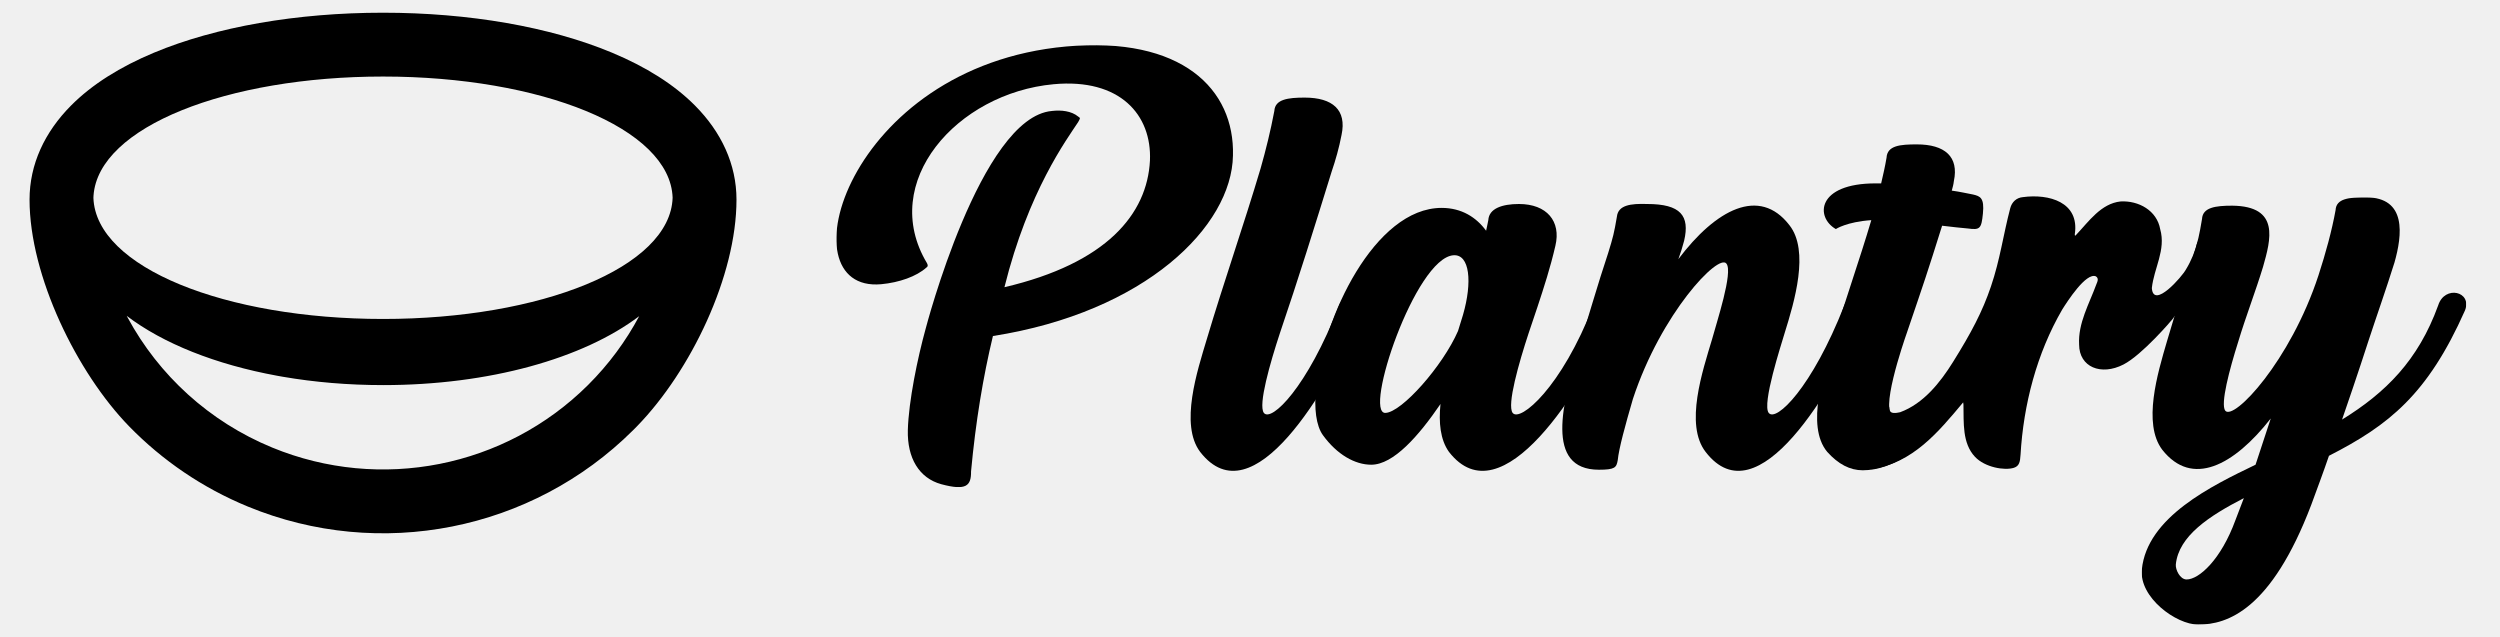
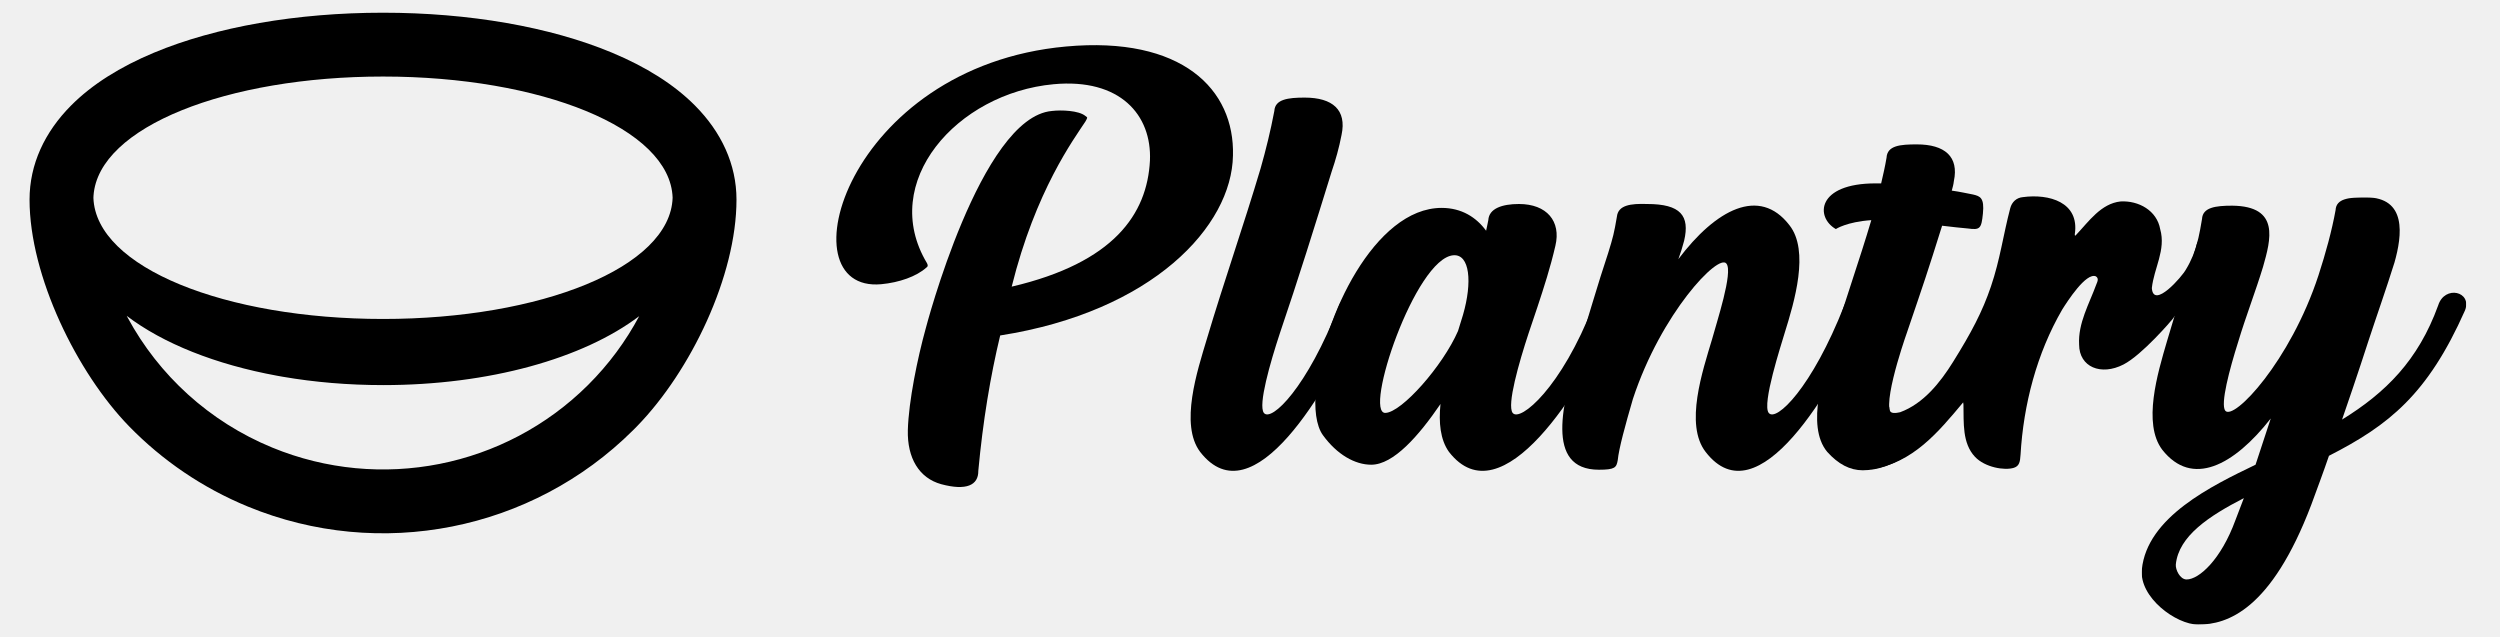
<svg xmlns="http://www.w3.org/2000/svg" xmlns:xlink="http://www.w3.org/1999/xlink" width="381px" height="97px" viewBox="0 0 381 97" version="1.1">
  <defs>
-     <polygon id="path-1" points="0 0 60.451 0 60.451 67.356 0 67.356" />
-     <polygon id="path-3" points="0 0 49.466 0 49.466 65.118 0 65.118" />
+     <polygon id="path-1" points="0 0 49.466 0 49.466 65.118 0 65.118" />
  </defs>
  <g id="Plantry-website" stroke="none" stroke-width="1" fill="none" fill-rule="evenodd">
    <g id="Plantry-4.0-website-+-ipad" transform="translate(-530, -79)">
      <g id="Brand/Plantry-Logo-Solid-2" style="mix-blend-mode: multiply;" transform="translate(444, 16)">
        <g id="Brand/Plantry-Logo-Solid" transform="translate(89.57647, 63.52941)">
          <g id="Brand/_/Lita-Logo-Outlined-Inverted-16-pt" transform="translate(0.354436, 0.835969)" fill="#000000" fill-rule="nonzero">
            <path d="M54.441,0.572 C67.546,0.572 79.904,2.721 89.345,6.663 C94.49,8.812 98.781,11.489 101.998,14.732 C105.991,18.758 108.31,23.652 108.31,29.059 C108.31,40.689 101.346,55.17 93.174,63.572 L92.854,63.898 L92.543,64.209 C77.129,79.538 53.963,84.122 33.834,75.832 C26.912,72.981 20.799,68.79 15.762,63.623 C7.802,55.458 0.572,40.681 0.572,29.059 C0.572,23.652 2.891,18.757 6.884,14.732 C10.101,11.489 14.392,8.811 19.537,6.663 C28.978,2.721 41.336,0.572 54.441,0.572 Z M15.379,46.768 L15.541,47.069 C20.268,55.799 27.93,62.879 37.539,66.836 C54.047,73.635 73.049,69.876 85.683,57.312 C88.847,54.165 91.456,50.621 93.482,46.818 C84.953,53.274 70.602,57.324 54.464,57.324 C49.124,57.324 43.98,56.881 39.178,56.054 L38.309,55.899 C28.933,54.179 20.917,50.984 15.379,46.768 Z M54.441,10.3 C30.698,10.3 11.099,17.97 10.324,28.416 L10.306,28.772 L10.306,28.809 C10.699,39.418 30.459,47.245 54.441,47.245 C78.449,47.245 98.228,39.398 98.577,28.772 C98.227,18.146 78.453,10.3 54.441,10.3 Z" id="Shape" />
          </g>
          <g id="67%" transform="translate(123.8824, 6.352941)">
-             <g id="Group-3">
-               <mask id="mask-2" fill="white">
-                 <use xlink:href="#path-1" />
-               </mask>
-               <g id="Clip-2" />
-               <path d="M60.444,16.821 C60.267,27.603 47.104,40.677 23.863,44.328 C22.37,50.525 21.23,57.402 20.53,64.959 C20.555,67.166 19.796,67.93 15.99,66.911 C12.601,65.977 10.794,62.921 10.895,58.676 C11.015,54.261 12.385,47.639 13.609,43.224 C13.609,43.224 21.979,10.962 32.863,10.028 C34.24,9.859 35.835,10.028 36.852,10.878 C37.25,11.132 37.165,11.132 36.849,11.727 C35.132,14.358 29.268,22.2 25.618,36.888 C41.209,33.237 47.375,25.735 47.794,17.585 C48.089,10.623 43.234,5.019 33.116,5.953 C18.367,7.312 6.419,20.896 13.803,33.206 C13.946,33.461 14.005,33.715 13.732,33.885 C12.231,35.244 9.584,36.178 6.838,36.432 C-8.09,37.791 1.48,3.261 35.001,0.205 C52.661,-1.408 60.723,6.717 60.444,16.821" id="Fill-1" fill="#000000" mask="url(#mask-2)" />
-             </g>
            <path d="M55.444,61.987 C52.302,57.827 55.023,49.592 56.448,44.837 C59.05,36.093 62.059,27.518 64.66,18.773 C65.459,15.972 66.189,13 66.75,10.028 C66.849,8.246 68.829,7.991 71.377,7.991 C75.623,7.991 77.809,9.859 76.992,13.679 C76.621,15.632 76.089,17.5 75.481,19.283 C72.935,27.518 70.396,35.668 67.594,43.904 C66.111,48.403 64.256,54.856 65.154,56.044 C66.28,57.487 71.753,52.223 76.615,39.658 C77.334,37.621 81.583,37.621 79.822,41.526 C74.974,52.309 63.475,72.345 55.444,61.987" id="Fill-4" fill="#000000" />
            <path d="M94.054,32.018 C88.233,32.442 80.269,56.214 83.686,56.044 C86.161,55.959 92.409,48.912 94.742,43.564 C94.99,42.8 95.247,41.951 95.503,41.102 C96.951,36.093 96.536,31.848 94.054,32.018 M105.501,43.904 C104.021,48.403 102.171,54.855 103.07,56.044 C104.198,57.487 110.516,52.224 115.368,39.659 C115.718,38.725 116.79,38.215 117.716,38.3 C118.463,38.47 119.083,39.064 118.97,40.168 C118.927,40.593 118.799,41.017 118.577,41.526 C113.738,52.308 101.404,72.345 93.365,61.987 C92.026,60.119 91.785,57.487 92.072,54.686 C88.771,59.525 84.917,63.94 81.516,63.94 C79.05,63.94 76.316,62.412 74.156,59.44 C73.114,57.997 72.79,55.365 73.113,52.224 C74.119,41.611 82.05,24.801 92.245,24.801 C95.304,24.801 97.534,26.244 99.025,28.282 C99.162,27.772 99.215,27.263 99.36,26.669 C99.458,24.886 101.481,24.207 104.03,24.207 C108.278,24.207 110.473,26.839 109.582,30.574 C108.819,33.885 107.827,36.942 106.844,39.913 C106.595,40.677 106.108,42.12 105.501,43.904" id="Fill-6" fill="#000000" />
            <path d="M156.822,41.526 C151.906,52.309 140.439,72.345 132.476,61.987 C129.243,57.827 132.035,49.592 133.454,44.837 C134.137,42.29 136.706,34.565 135.646,33.291 C134.45,31.678 125.699,40.847 121.394,53.922 C120.214,57.997 119.273,61.393 119.083,63.26 C118.885,64.364 118.68,64.704 116.215,64.704 C107.882,64.704 110.724,54.346 113.06,46.45 C114.197,42.8 116.164,36.008 117.626,31.678 C118.387,29.216 118.532,28.622 118.953,26.16 C119.135,24.377 121.03,24.122 123.57,24.207 C128.667,24.207 130.1,25.99 129.202,29.81 C128.928,30.829 128.672,31.678 128.322,32.612 C134.018,25.056 140.667,21.49 145.247,27.433 C148.335,31.338 146.022,39.064 144.512,43.903 C143.991,45.686 141.039,54.686 142.092,56.044 C143.221,57.488 148.684,52.224 153.611,39.658 C154.242,37.621 158.491,37.621 156.822,41.526" id="Fill-8" fill="#000000" />
            <path d="M151.982,44.837 C153.79,38.725 155.921,32.782 157.728,26.669 C153.964,26.924 152.324,28.027 152.324,28.027 C149.19,26.244 149.375,21.065 158.38,21.065 L159.229,21.065 C159.528,19.792 159.835,18.434 160.049,17.16 C160.153,15.292 162.124,15.122 164.672,15.122 C168.919,15.122 171.109,16.99 170.308,20.726 C170.256,21.235 170.129,21.66 169.992,22.169 C171.249,22.339 172.328,22.594 173.245,22.763 C174.324,23.018 174.978,23.273 174.739,25.65 C174.508,27.942 174.312,28.197 172.469,27.942 C171.372,27.858 170.03,27.688 168.518,27.518 C166.26,34.734 165.784,36.092 163.125,43.903 C162.648,45.262 158.796,56.469 161.262,56.469 C164.578,56.469 171,50.95 175.282,39.658 C175.997,37.621 180.136,37.027 178.468,40.932 C174.961,50.441 165.864,64.789 156.425,64.789 C154.47,64.789 152.693,63.855 151.012,61.987 C147.675,57.997 150.566,49.592 151.982,44.837" id="Fill-10" fill="#000000" />
            <g id="Group-14" transform="translate(198.9345, 23.18776)">
-               <mask id="mask-4" fill="white">
-                 <use xlink:href="#path-3" />
+               <mask id="mask-2" fill="white">
+                 <use xlink:href="#path-1" />
              </mask>
              <g id="Clip-13" />
-               <path d="M15.568,45.846 C10.279,48.563 5.636,51.619 5.202,55.949 C5.126,56.713 5.824,58.241 6.845,58.241 C8.716,58.241 12.075,55.27 14.302,49.157 L15.568,45.846 Z M49.273,17.235 C43.582,30.055 37.677,34.724 28.54,39.394 C27.7,41.856 26.774,44.318 25.841,46.865 C19.734,62.911 13.048,65.118 8.625,65.118 C5.222,65.118 -0.402,60.958 0.023,56.713 C0.822,48.733 10.652,43.978 17.352,40.752 L19.67,33.705 C14.018,40.922 7.65,44.233 3.126,38.46 C0.124,34.469 2.42,26.829 3.839,21.989 C4.987,18.169 6.542,12.82 7.859,8.999 C8.615,6.537 8.777,5.773 9.193,3.311 C9.286,1.529 11.266,1.274 13.815,1.274 C21.113,1.359 19.669,6.452 18.489,10.613 C17.352,14.348 15.866,18.169 14.719,21.989 C13.351,26.319 11.984,31.498 12.732,32.517 C14.016,34.13 22.667,24.961 26.945,11.886 C28.048,8.49 28.981,5.094 29.549,1.953 C29.642,0.17 31.612,0 34.161,0 C40.448,0 39.705,5.773 38.526,9.933 C37.28,13.924 35.744,18.254 34.523,21.989 C34.523,21.989 32.92,26.998 30.535,33.875 C37.146,29.8 42.141,24.876 45.185,16.471 C46.177,13.329 50.41,14.348 49.273,17.235 L49.273,17.235 Z" id="Fill-12" fill="#000000" mask="url(#mask-4)" />
+               <path d="M15.568,45.846 C10.279,48.563 5.636,51.619 5.202,55.949 C5.126,56.713 5.824,58.241 6.845,58.241 C8.716,58.241 12.075,55.27 14.302,49.157 L15.568,45.846 Z M49.273,17.235 C43.582,30.055 37.677,34.724 28.54,39.394 C27.7,41.856 26.774,44.318 25.841,46.865 C19.734,62.911 13.048,65.118 8.625,65.118 C5.222,65.118 -0.402,60.958 0.023,56.713 C0.822,48.733 10.652,43.978 17.352,40.752 L19.67,33.705 C14.018,40.922 7.65,44.233 3.126,38.46 C0.124,34.469 2.42,26.829 3.839,21.989 C4.987,18.169 6.542,12.82 7.859,8.999 C8.615,6.537 8.777,5.773 9.193,3.311 C9.286,1.529 11.266,1.274 13.815,1.274 C21.113,1.359 19.669,6.452 18.489,10.613 C17.352,14.348 15.866,18.169 14.719,21.989 C13.351,26.319 11.984,31.498 12.732,32.517 C14.016,34.13 22.667,24.961 26.945,11.886 C28.048,8.49 28.981,5.094 29.549,1.953 C29.642,0.17 31.612,0 34.161,0 C40.448,0 39.705,5.773 38.526,9.933 C37.28,13.924 35.744,18.254 34.523,21.989 C34.523,21.989 32.92,26.998 30.535,33.875 C37.146,29.8 42.141,24.876 45.185,16.471 C46.177,13.329 50.41,14.348 49.273,17.235 L49.273,17.235 Z" id="Fill-12" fill="#000000" mask="url(#mask-2)" />
            </g>
            <path d="M203.624,41.76 L208.629,35.106 C208.629,35.106 208.159,32.812 207.45,29.906 C207.085,31.386 206.488,32.856 205.693,34.16 C205.133,35.229 200.714,40.318 200.482,37.021 C200.802,33.984 202.651,31.216 201.758,28.056 C201.253,25.19 198.459,23.667 195.718,23.818 C192.732,24.135 190.862,26.887 188.947,28.909 C188.758,29.132 188.743,29.03 188.741,28.808 C189.485,23.9 184.785,22.627 180.835,23.159 C179.848,23.241 179.141,23.913 178.9,24.855 C177.83,28.92 177.368,32.636 175.953,36.8 C174.655,40.622 172.982,43.788 170.183,48.28 C168.252,51.379 165.688,54.636 162.117,55.942 C160.437,56.339 160.486,55.645 160.446,55.075 C159.661,57.695 158.525,61.914 157.74,64.633 C164.059,63.696 167.961,58.944 171.729,54.437 C171.745,54.553 171.77,54.669 171.772,54.787 C171.827,57.545 171.569,60.653 173.53,62.739 C175.041,64.345 178.036,64.865 179.462,64.408 C180.281,64.145 180.407,63.5 180.471,62.419 C180.921,54.77 182.936,46.98 186.831,40.28 C187.593,39.071 190.459,34.589 191.954,35.233 C192.441,35.551 192.195,36.026 192.019,36.462 C190.935,39.435 189.217,42.375 189.398,45.63 C189.407,49.051 192.731,50.431 196.163,48.665 C199.01,47.199 203.524,41.911 203.624,41.76" id="Fill-15" fill="#000000" />
          </g>
+           <path d="M148.852,50.596 C147.358,56.793 146.218,63.67 145.518,71.226 C145.544,73.434 143.678,74.283 139.873,73.264 C136.483,72.33 134.676,69.274 134.778,65.029 C134.897,60.614 136.267,53.992 137.492,49.577 C137.492,49.577 145.862,17.315 156.745,16.381 C158.122,16.212 160.824,16.296 161.84,17.145 C162.238,17.4 162.153,17.4 161.837,17.994 C160.12,20.626 154.256,28.468 150.606,43.155 C166.197,39.505 171.258,32.088 171.676,23.938 C171.972,16.976 167.116,11.372 156.998,12.306 C142.25,13.665 130.302,27.249 137.685,39.559 C137.828,39.814 137.887,40.068 137.614,40.238 C136.113,41.597 133.467,42.531 130.721,42.785 C115.792,44.144 125.362,9.614 158.884,6.558 C176.543,4.945 184.605,13.07 184.327,23.174 C184.149,33.956 172.093,46.945 148.852,50.596 Z" id="Fill-1" fill="#000000" />
        </g>
      </g>
    </g>
  </g>
</svg>
